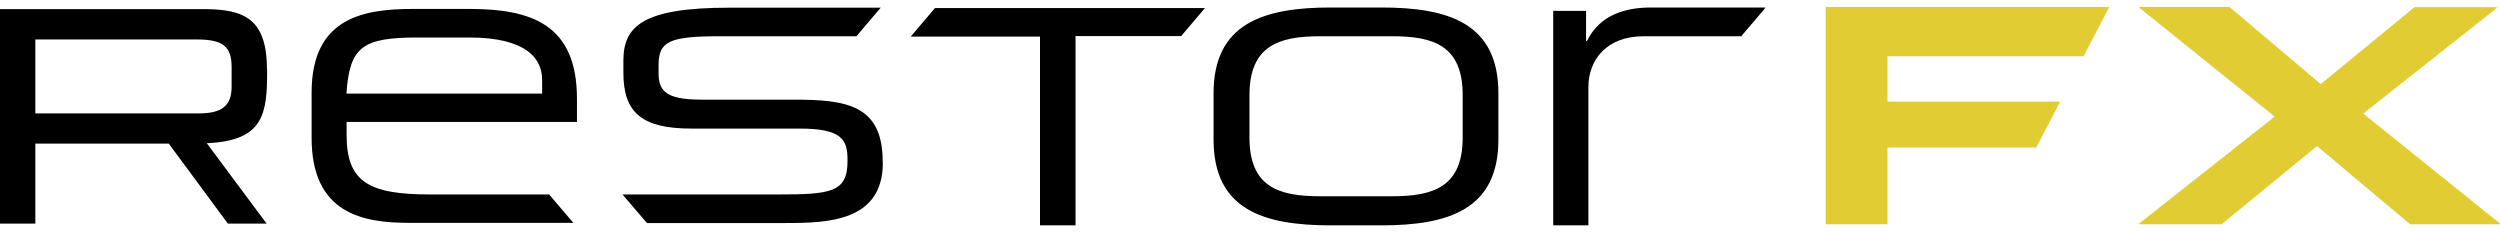
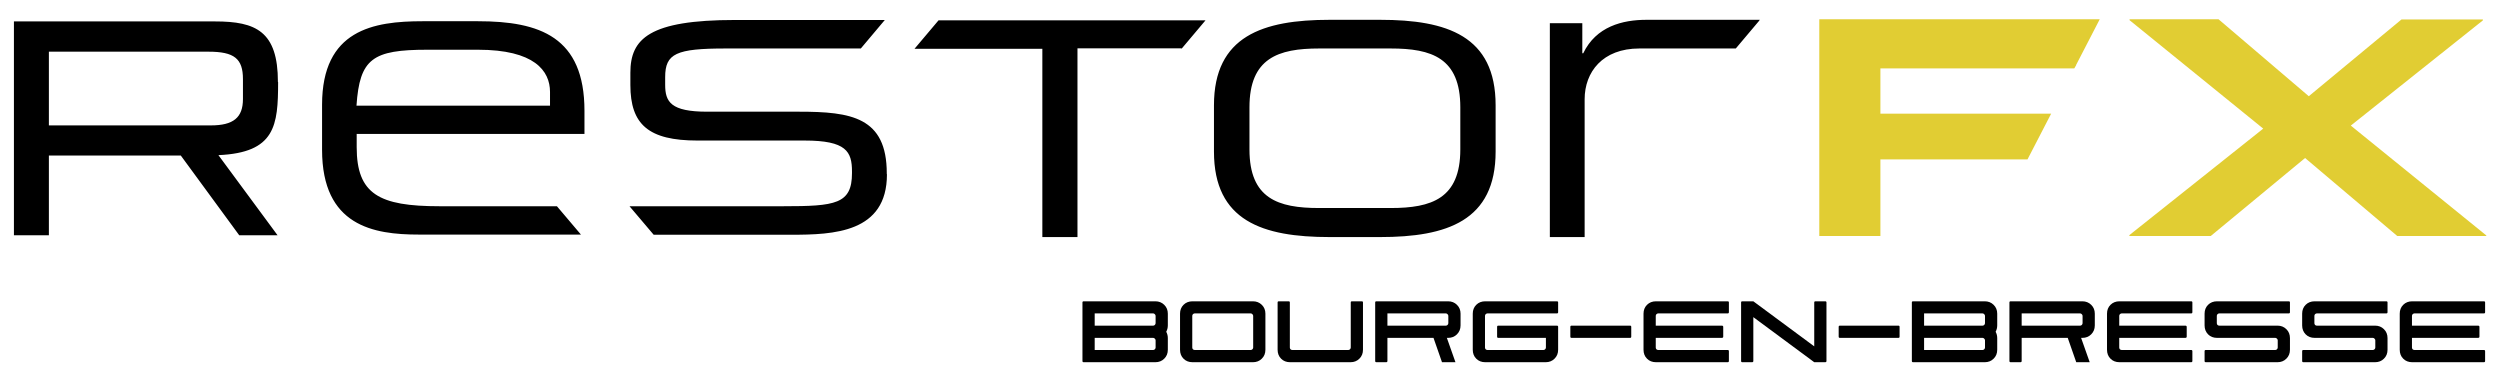
- <svg xmlns="http://www.w3.org/2000/svg" id="a" x="0px" y="0px" width="140px" height="13px" viewBox="0 0 140 13">
-   <path id="b" d="M116.78,2.96l1.34-2.57h-15.88V12.56h3.46v-4.3h8.33l1.34-2.57h-9.67V3.15h10.98l.11-.19Zm23.21,9.55l-7.65-6.15,7.48-5.91v-.05h-4.61l-5.25,4.31L124.85,.39h-5.04v.05l7.57,6.09-7.58,5.98v.05h4.61l5.34-4.38,5.22,4.38h5.04v-.05Z" style="fill:#e1cd33;" />
-   <path id="c" d="M12.97,4.87c0,1.04-.54,1.48-1.82,1.48H1.98V2.21H11.02c1.46,0,1.95,.39,1.95,1.54v1.12Zm1.98-.96c0-2.85-1.25-3.4-3.56-3.4H0V12.52H1.98v-4.48h7.47l3.31,4.48h2.17l-3.35-4.5c3.22-.14,3.38-1.66,3.38-4.1m4.44,1.32c.18-2.64,.91-3.14,4.01-3.14h2.87c3.19,0,4.08,1.18,4.08,2.37v.77h-10.95Zm0,1.59h12.91v-1.3c0-4.15-2.53-5.03-6.03-5.03h-3.14c-2.78,0-5.69,.48-5.69,4.69v2.53c0,4.28,2.92,4.76,5.47,4.76h9.19l-1.36-1.59h-6.65c-3.42,0-4.69-.68-4.69-3.32v-.73Zm30.03,2.25v-.04c0-3.16-2.02-3.46-4.97-3.46h-5.2c-2.06,0-2.38-.55-2.38-1.51v-.43c0-1.33,.62-1.61,3.44-1.61h7.64l1.36-1.6h-8.48c-4.86,0-5.93,1.05-5.93,2.96v.69c0,2.22,1.03,3.12,3.8,3.12h6.07c2.36,0,2.68,.62,2.68,1.74v.09c0,1.74-.94,1.86-3.89,1.86h-8.71l1.37,1.6h7.78c2.41,0,5.43-.11,5.43-3.39m16.68-7.05l1.36-1.6h-15.12l-1.36,1.6h7.24V12.62h1.99V2.02h5.89Zm15.79,5.65c0,2.76-1.63,3.29-3.94,3.29h-4.06c-2.32,0-3.94-.53-3.94-3.29v-2.37c0-2.76,1.63-3.3,3.94-3.3h4.06c2.32,0,3.94,.53,3.94,3.3v2.37Zm2,.12v-2.6c0-3.9-2.76-4.8-6.54-4.8h-2.86c-3.78,0-6.55,.91-6.55,4.8v2.6c0,3.9,2.76,4.8,6.55,4.8h2.86c3.78,0,6.54-.91,6.54-4.8M98.87,.42h-6.42c-1.35,0-2.85,.37-3.58,1.88h-.05V.61h-1.84V12.62h1.97V4.88c0-1.52,1.01-2.85,3.1-2.85h5.46l1.31-1.54,.05-.07Z" />
+ <svg xmlns="http://www.w3.org/2000/svg" width="460" zoomAndPan="magnify" viewBox="0 0 345 52.5" height="70" preserveAspectRatio="xMidYMid meet" version="1.0">
+   <defs>
+     <g />
+     <clipPath id="879521ea0d">
+       <path d="M 251 2 L 343.371 2 L 343.371 33 L 251 33 Z M 251 2 " clip-rule="nonzero" />
+     </clipPath>
+     <clipPath id="1deda177f1">
+       <path d="M 1.629 2 L 243 2 L 243 33 L 1.629 33 Z M 1.629 2 " clip-rule="nonzero" />
+     </clipPath>
+   </defs>
+   <g clip-path="url(#879521ea0d)">
+     <path fill="#e1cd33" d="M 286.496 8.977 L 289.762 2.66 L 251.062 2.66 L 251.062 32.566 L 259.496 32.566 L 259.496 22 L 279.793 22 L 283.059 15.684 L 259.496 15.684 L 259.496 9.441 L 286.25 9.441 L 286.52 8.977 Z M 343.055 32.445 L 324.41 17.332 L 342.641 2.809 L 342.641 2.684 L 331.406 2.684 L 318.613 13.277 L 306.16 2.66 L 293.879 2.66 L 293.879 2.785 L 312.324 17.75 L 293.855 32.445 L 293.855 32.566 L 305.086 32.566 L 318.102 21.805 L 330.82 32.566 L 343.102 32.566 L 343.102 32.445 Z M 343.055 32.445 " fill-opacity="1" fill-rule="nonzero" />
+   </g>
+   <g clip-path="url(#1deda177f1)">
+     <path fill="#000000" d="M 33.527 13.668 C 33.527 16.227 32.211 17.305 29.094 17.305 L 6.746 17.305 L 6.746 7.133 L 28.777 7.133 C 32.332 7.133 33.527 8.09 33.527 10.918 Z M 38.352 11.309 C 38.352 4.309 35.305 2.957 29.676 2.957 L 1.922 2.957 L 1.922 32.469 L 6.746 32.469 L 6.746 21.461 L 24.949 21.461 L 33.016 32.469 L 38.305 32.469 L 30.141 21.41 C 37.988 21.066 38.379 17.332 38.379 11.336 M 49.195 14.578 C 49.637 8.09 51.414 6.863 58.969 6.863 L 65.961 6.863 C 73.734 6.863 75.902 9.762 75.902 12.688 L 75.902 14.578 Z M 49.195 18.484 L 80.656 18.484 L 80.656 15.293 C 80.656 5.094 74.492 2.93 65.961 2.93 L 58.309 2.93 C 51.535 2.93 44.445 4.109 44.445 14.457 L 44.445 20.672 C 44.445 31.191 51.559 32.371 57.773 32.371 L 80.168 32.371 L 76.855 28.461 L 60.648 28.461 C 52.316 28.461 49.223 26.793 49.223 20.305 L 49.223 18.512 Z M 122.375 24.016 L 122.375 23.918 C 122.375 16.152 117.453 15.414 110.262 15.414 L 97.594 15.414 C 92.57 15.414 91.793 14.062 91.793 11.703 L 91.793 10.648 C 91.793 7.379 93.305 6.691 100.176 6.691 L 118.793 6.691 L 122.105 2.758 L 101.441 2.758 C 89.598 2.758 86.992 5.34 86.992 10.031 L 86.992 11.727 C 86.992 17.184 89.5 19.395 96.25 19.395 L 111.043 19.395 C 116.793 19.395 117.574 20.918 117.574 23.672 L 117.574 23.891 C 117.574 28.168 115.285 28.461 108.094 28.461 L 86.871 28.461 L 90.207 32.395 L 109.168 32.395 C 115.039 32.395 122.398 32.125 122.398 24.062 M 163.047 6.738 L 166.359 2.809 L 129.516 2.809 L 126.199 6.738 L 143.844 6.738 L 143.844 32.715 L 148.691 32.715 L 148.691 6.668 L 163.047 6.668 Z M 201.523 20.625 C 201.523 27.406 197.551 28.707 191.922 28.707 L 182.027 28.707 C 176.375 28.707 172.426 27.406 172.426 20.625 L 172.426 14.801 C 172.426 8.016 176.398 6.691 182.027 6.691 L 191.922 6.691 C 197.574 6.691 201.523 7.992 201.523 14.801 Z M 206.395 20.918 L 206.395 14.531 C 206.395 4.945 199.672 2.734 190.461 2.734 L 183.488 2.734 C 174.277 2.734 167.527 4.969 167.527 14.531 L 167.527 20.918 C 167.527 30.504 174.254 32.715 183.488 32.715 L 190.461 32.715 C 199.672 32.715 206.395 30.477 206.395 20.918 M 242.852 2.734 L 227.207 2.734 C 223.918 2.734 220.262 3.645 218.484 7.355 L 218.359 7.355 L 218.359 3.199 L 213.879 3.199 L 213.879 32.715 L 218.68 32.715 L 218.68 13.695 C 218.68 9.957 221.141 6.691 226.23 6.691 L 239.539 6.691 L 242.73 2.906 Z M 242.852 2.734 " fill-opacity="1" fill-rule="nonzero" />
+   </g>
+   <g fill="#000000" fill-opacity="1">
+     <g transform="translate(149.3793, 49.98526)">
+       <g>
+         <path d="M 0.172 0 C 0.055 0 0 -0.055 0 -0.172 L 0 -8.25 C 0 -8.352 0.055 -8.406 0.172 -8.406 L 10.062 -8.406 C 10.551 -8.406 10.957 -8.242 11.281 -7.922 C 11.613 -7.598 11.781 -7.191 11.781 -6.703 L 11.781 -5.078 C 11.781 -4.766 11.707 -4.473 11.562 -4.203 C 11.707 -3.93 11.781 -3.641 11.781 -3.328 L 11.781 -1.719 C 11.781 -1.219 11.613 -0.805 11.281 -0.484 C 10.957 -0.16 10.551 0 10.062 0 Z M 1.688 -1.688 L 9.766 -1.688 C 9.848 -1.688 9.922 -1.719 9.984 -1.781 C 10.055 -1.852 10.094 -1.93 10.094 -2.016 L 10.094 -3.031 C 10.094 -3.113 10.055 -3.188 9.984 -3.25 C 9.922 -3.32 9.848 -3.359 9.766 -3.359 L 1.688 -3.359 Z M 1.688 -5.047 L 9.766 -5.047 C 9.848 -5.047 9.922 -5.078 9.984 -5.141 C 10.055 -5.211 10.094 -5.297 10.094 -5.391 L 10.094 -6.391 C 10.094 -6.484 10.055 -6.562 9.984 -6.625 C 9.922 -6.695 9.848 -6.734 9.766 -6.734 L 1.688 -6.734 Z M 1.688 -5.047 " />
+       </g>
+     </g>
+   </g>
+   <g fill="#000000" fill-opacity="1">
+     <g transform="translate(162.8448, 49.98526)">
+       <g>
+         <path d="M 1.719 0 C 1.219 0 0.805 -0.16 0.484 -0.484 C 0.16 -0.805 0 -1.219 0 -1.719 L 0 -6.703 C 0 -7.191 0.16 -7.598 0.484 -7.922 C 0.805 -8.242 1.219 -8.406 1.719 -8.406 L 10.062 -8.406 C 10.551 -8.406 10.957 -8.242 11.281 -7.922 C 11.613 -7.598 11.781 -7.191 11.781 -6.703 L 11.781 -1.719 C 11.781 -1.219 11.613 -0.805 11.281 -0.484 C 10.957 -0.16 10.551 0 10.062 0 Z M 2.016 -1.688 L 9.766 -1.688 C 9.848 -1.688 9.922 -1.719 9.984 -1.781 C 10.055 -1.852 10.094 -1.93 10.094 -2.016 L 10.094 -6.391 C 10.094 -6.484 10.055 -6.562 9.984 -6.625 C 9.922 -6.695 9.848 -6.734 9.766 -6.734 L 2.016 -6.734 C 1.93 -6.734 1.852 -6.695 1.781 -6.625 C 1.719 -6.562 1.688 -6.484 1.688 -6.391 L 1.688 -2.016 C 1.688 -1.93 1.719 -1.852 1.781 -1.781 C 1.852 -1.719 1.93 -1.688 2.016 -1.688 Z M 2.016 -1.688 " />
+       </g>
+     </g>
+   </g>
+   <g fill="#000000" fill-opacity="1">
+     <g transform="translate(176.3103, 49.98526)">
+       <g>
+         <path d="M 1.719 0 C 1.219 0 0.805 -0.16 0.484 -0.484 C 0.16 -0.805 0 -1.219 0 -1.719 L 0 -8.25 C 0 -8.352 0.055 -8.406 0.172 -8.406 L 1.516 -8.406 C 1.629 -8.406 1.688 -8.352 1.688 -8.25 L 1.688 -2.016 C 1.688 -1.93 1.719 -1.852 1.781 -1.781 C 1.852 -1.719 1.93 -1.688 2.016 -1.688 L 9.766 -1.688 C 9.848 -1.688 9.922 -1.719 9.984 -1.781 C 10.055 -1.852 10.094 -1.93 10.094 -2.016 L 10.094 -8.25 C 10.094 -8.352 10.148 -8.406 10.266 -8.406 L 11.609 -8.406 C 11.723 -8.406 11.781 -8.352 11.781 -8.25 L 11.781 -1.719 C 11.781 -1.219 11.613 -0.805 11.281 -0.484 C 10.957 -0.16 10.551 0 10.062 0 Z M 1.719 0 " />
+       </g>
+     </g>
+   </g>
+   <g fill="#000000" fill-opacity="1">
+     <g transform="translate(189.7758, 49.98526)">
+       <g>
+         <path d="M 0.172 0 C 0.055 0 0 -0.055 0 -0.172 L 0 -8.25 C 0 -8.352 0.055 -8.406 0.172 -8.406 L 10.062 -8.406 C 10.551 -8.406 10.957 -8.242 11.281 -7.922 C 11.613 -7.598 11.781 -7.191 11.781 -6.703 L 11.781 -5.078 C 11.781 -4.586 11.613 -4.176 11.281 -3.844 C 10.957 -3.52 10.551 -3.359 10.062 -3.359 L 9.891 -3.359 L 11.078 0 L 9.219 0 L 8.047 -3.359 L 1.688 -3.359 L 1.688 -0.172 C 1.688 -0.055 1.629 0 1.516 0 Z M 1.688 -5.047 L 9.766 -5.047 C 9.848 -5.047 9.922 -5.078 9.984 -5.141 C 10.055 -5.211 10.094 -5.297 10.094 -5.391 L 10.094 -6.391 C 10.094 -6.484 10.055 -6.562 9.984 -6.625 C 9.922 -6.695 9.848 -6.734 9.766 -6.734 L 1.688 -6.734 Z M 1.688 -5.047 " />
+       </g>
+     </g>
+   </g>
+   <g fill="#000000" fill-opacity="1">
+     <g transform="translate(203.2412, 49.98526)">
+       <g>
+         <path d="M 1.719 0 C 1.219 0 0.805 -0.16 0.484 -0.484 C 0.16 -0.805 0 -1.219 0 -1.719 L 0 -6.703 C 0 -7.191 0.16 -7.598 0.484 -7.922 C 0.805 -8.242 1.219 -8.406 1.719 -8.406 L 11.609 -8.406 C 11.723 -8.406 11.781 -8.352 11.781 -8.25 L 11.781 -6.906 C 11.781 -6.789 11.723 -6.734 11.609 -6.734 L 2.016 -6.734 C 1.93 -6.734 1.852 -6.695 1.781 -6.625 C 1.719 -6.562 1.688 -6.484 1.688 -6.391 L 1.688 -2.016 C 1.688 -1.93 1.719 -1.852 1.781 -1.781 C 1.852 -1.719 1.93 -1.688 2.016 -1.688 L 9.766 -1.688 C 9.848 -1.688 9.922 -1.719 9.984 -1.781 C 10.055 -1.852 10.094 -1.93 10.094 -2.016 L 10.094 -3.359 L 3.531 -3.359 C 3.414 -3.359 3.359 -3.414 3.359 -3.531 L 3.359 -4.875 C 3.359 -4.988 3.414 -5.047 3.531 -5.047 L 11.609 -5.047 C 11.723 -5.047 11.781 -4.988 11.781 -4.875 L 11.781 -1.719 C 11.781 -1.219 11.613 -0.805 11.281 -0.484 C 10.957 -0.16 10.551 0 10.062 0 Z M 1.719 0 " />
+       </g>
+     </g>
+   </g>
+   <g fill="#000000" fill-opacity="1">
+     <g transform="translate(216.7067, 49.98526)">
+       <g>
+         <path d="M 0.172 -3.359 C 0.055 -3.359 0 -3.414 0 -3.531 L 0 -4.875 C 0 -4.988 0.055 -5.047 0.172 -5.047 L 8.25 -5.047 C 8.352 -5.047 8.406 -4.988 8.406 -4.875 L 8.406 -3.531 C 8.406 -3.414 8.352 -3.359 8.25 -3.359 Z M 0.172 -3.359 " />
+       </g>
+     </g>
+   </g>
+   <g fill="#000000" fill-opacity="1">
+     <g transform="translate(226.8058, 49.98526)">
+       <g>
+         <path d="M 1.719 0 C 1.219 0 0.805 -0.16 0.484 -0.484 C 0.16 -0.805 0 -1.219 0 -1.719 L 0 -6.703 C 0 -7.191 0.16 -7.598 0.484 -7.922 C 0.805 -8.242 1.219 -8.406 1.719 -8.406 L 11.609 -8.406 C 11.723 -8.406 11.781 -8.352 11.781 -8.25 L 11.781 -6.906 C 11.781 -6.789 11.723 -6.734 11.609 -6.734 L 2.016 -6.734 C 1.93 -6.734 1.852 -6.695 1.781 -6.625 C 1.719 -6.562 1.688 -6.484 1.688 -6.391 L 1.688 -5.047 L 10.797 -5.047 C 10.93 -5.047 11 -4.988 11 -4.875 L 11 -3.531 C 11 -3.414 10.93 -3.359 10.797 -3.359 L 1.688 -3.359 L 1.688 -2.016 C 1.688 -1.93 1.719 -1.852 1.781 -1.781 C 1.852 -1.719 1.93 -1.688 2.016 -1.688 L 11.609 -1.688 C 11.723 -1.688 11.781 -1.629 11.781 -1.516 L 11.781 -0.172 C 11.781 -0.055 11.723 0 11.609 0 Z M 1.719 0 " />
+       </g>
+     </g>
+   </g>
+   <g fill="#000000" fill-opacity="1">
+     <g transform="translate(240.2713, 49.98526)">
+       <g>
+         <path d="M 11.609 0 L 10.094 0 L 1.688 -6.219 L 1.688 -0.172 C 1.688 -0.055 1.629 0 1.516 0 L 0.172 0 C 0.055 0 0 -0.055 0 -0.172 L 0 -8.25 C 0 -8.352 0.055 -8.406 0.172 -8.406 L 1.688 -8.406 L 10.094 -2.188 L 10.094 -8.25 C 10.094 -8.352 10.148 -8.406 10.266 -8.406 L 11.609 -8.406 C 11.723 -8.406 11.781 -8.352 11.781 -8.25 L 11.781 -0.172 C 11.781 -0.055 11.723 0 11.609 0 Z M 11.609 0 " />
+       </g>
+     </g>
+   </g>
+   <g fill="#000000" fill-opacity="1">
+     <g transform="translate(253.7368, 49.98526)">
+       <g>
+         <path d="M 0.172 -3.359 C 0.055 -3.359 0 -3.414 0 -3.531 L 0 -4.875 C 0 -4.988 0.055 -5.047 0.172 -5.047 L 8.25 -5.047 C 8.352 -5.047 8.406 -4.988 8.406 -4.875 L 8.406 -3.531 C 8.406 -3.414 8.352 -3.359 8.25 -3.359 Z M 0.172 -3.359 " />
+       </g>
+     </g>
+   </g>
+   <g fill="#000000" fill-opacity="1">
+     <g transform="translate(263.8359, 49.98526)">
+       <g>
+         <path d="M 0.172 0 C 0.055 0 0 -0.055 0 -0.172 L 0 -8.25 C 0 -8.352 0.055 -8.406 0.172 -8.406 L 10.062 -8.406 C 10.551 -8.406 10.957 -8.242 11.281 -7.922 C 11.613 -7.598 11.781 -7.191 11.781 -6.703 L 11.781 -5.078 C 11.781 -4.766 11.707 -4.473 11.562 -4.203 C 11.707 -3.93 11.781 -3.641 11.781 -3.328 L 11.781 -1.719 C 11.781 -1.219 11.613 -0.805 11.281 -0.484 C 10.957 -0.16 10.551 0 10.062 0 Z M 1.688 -1.688 L 9.766 -1.688 C 9.848 -1.688 9.922 -1.719 9.984 -1.781 C 10.055 -1.852 10.094 -1.93 10.094 -2.016 L 10.094 -3.031 C 10.094 -3.113 10.055 -3.188 9.984 -3.25 C 9.922 -3.32 9.848 -3.359 9.766 -3.359 L 1.688 -3.359 Z M 1.688 -5.047 L 9.766 -5.047 C 9.848 -5.047 9.922 -5.078 9.984 -5.141 C 10.055 -5.211 10.094 -5.297 10.094 -5.391 L 10.094 -6.391 C 10.094 -6.484 10.055 -6.562 9.984 -6.625 C 9.922 -6.695 9.848 -6.734 9.766 -6.734 L 1.688 -6.734 Z M 1.688 -5.047 " />
+       </g>
+     </g>
+   </g>
+   <g fill="#000000" fill-opacity="1">
+     <g transform="translate(277.3014, 49.98526)">
+       <g>
+         <path d="M 0.172 0 C 0.055 0 0 -0.055 0 -0.172 L 0 -8.25 C 0 -8.352 0.055 -8.406 0.172 -8.406 L 10.062 -8.406 C 10.551 -8.406 10.957 -8.242 11.281 -7.922 C 11.613 -7.598 11.781 -7.191 11.781 -6.703 L 11.781 -5.078 C 11.781 -4.586 11.613 -4.176 11.281 -3.844 C 10.957 -3.52 10.551 -3.359 10.062 -3.359 L 9.891 -3.359 L 11.078 0 L 9.219 0 L 8.047 -3.359 L 1.688 -3.359 L 1.688 -0.172 C 1.688 -0.055 1.629 0 1.516 0 Z M 1.688 -5.047 L 9.766 -5.047 C 9.848 -5.047 9.922 -5.078 9.984 -5.141 C 10.055 -5.211 10.094 -5.297 10.094 -5.391 L 10.094 -6.391 C 10.094 -6.484 10.055 -6.562 9.984 -6.625 C 9.922 -6.695 9.848 -6.734 9.766 -6.734 L 1.688 -6.734 Z M 1.688 -5.047 " />
+       </g>
+     </g>
+   </g>
+   <g fill="#000000" fill-opacity="1">
+     <g transform="translate(290.7669, 49.98526)">
+       <g>
+         <path d="M 1.719 0 C 1.219 0 0.805 -0.16 0.484 -0.484 C 0.16 -0.805 0 -1.219 0 -1.719 L 0 -6.703 C 0 -7.191 0.16 -7.598 0.484 -7.922 C 0.805 -8.242 1.219 -8.406 1.719 -8.406 L 11.609 -8.406 C 11.723 -8.406 11.781 -8.352 11.781 -8.25 L 11.781 -6.906 C 11.781 -6.789 11.723 -6.734 11.609 -6.734 L 2.016 -6.734 C 1.93 -6.734 1.852 -6.695 1.781 -6.625 C 1.719 -6.562 1.688 -6.484 1.688 -6.391 L 1.688 -5.047 L 10.797 -5.047 C 10.93 -5.047 11 -4.988 11 -4.875 L 11 -3.531 C 11 -3.414 10.93 -3.359 10.797 -3.359 L 1.688 -3.359 L 1.688 -2.016 C 1.688 -1.93 1.719 -1.852 1.781 -1.781 C 1.852 -1.719 1.93 -1.688 2.016 -1.688 L 11.609 -1.688 C 11.723 -1.688 11.781 -1.629 11.781 -1.516 L 11.781 -0.172 C 11.781 -0.055 11.723 0 11.609 0 Z M 1.719 0 " />
+       </g>
+     </g>
+   </g>
+   <g fill="#000000" fill-opacity="1">
+     <g transform="translate(304.2323, 49.98526)">
+       <g>
+         <path d="M 0.172 0 C 0.055 0 0 -0.055 0 -0.172 L 0 -1.516 C 0 -1.629 0.055 -1.688 0.172 -1.688 L 9.766 -1.688 C 9.848 -1.688 9.922 -1.719 9.984 -1.781 C 10.055 -1.852 10.094 -1.93 10.094 -2.016 L 10.094 -3.031 C 10.094 -3.113 10.055 -3.188 9.984 -3.25 C 9.922 -3.32 9.848 -3.359 9.766 -3.359 L 1.719 -3.359 C 1.219 -3.359 0.805 -3.52 0.484 -3.844 C 0.16 -4.176 0 -4.586 0 -5.078 L 0 -6.703 C 0 -7.191 0.16 -7.598 0.484 -7.922 C 0.805 -8.242 1.219 -8.406 1.719 -8.406 L 11.609 -8.406 C 11.723 -8.406 11.781 -8.352 11.781 -8.25 L 11.781 -6.906 C 11.781 -6.789 11.723 -6.734 11.609 -6.734 L 2.016 -6.734 C 1.93 -6.734 1.852 -6.695 1.781 -6.625 C 1.719 -6.562 1.688 -6.484 1.688 -6.391 L 1.688 -5.391 C 1.688 -5.297 1.719 -5.211 1.781 -5.141 C 1.852 -5.078 1.93 -5.047 2.016 -5.047 L 10.062 -5.047 C 10.551 -5.047 10.957 -4.883 11.281 -4.562 C 11.613 -4.238 11.781 -3.828 11.781 -3.328 L 11.781 -1.719 C 11.781 -1.219 11.613 -0.805 11.281 -0.484 C 10.957 -0.16 10.551 0 10.062 0 Z M 0.172 0 " />
+       </g>
+     </g>
+   </g>
+   <g fill="#000000" fill-opacity="1">
+     <g transform="translate(317.6978, 49.98526)">
+       <g>
+         <path d="M 0.172 0 C 0.055 0 0 -0.055 0 -0.172 L 0 -1.516 C 0 -1.629 0.055 -1.688 0.172 -1.688 L 9.766 -1.688 C 9.848 -1.688 9.922 -1.719 9.984 -1.781 C 10.055 -1.852 10.094 -1.93 10.094 -2.016 L 10.094 -3.031 C 10.094 -3.113 10.055 -3.188 9.984 -3.25 C 9.922 -3.32 9.848 -3.359 9.766 -3.359 L 1.719 -3.359 C 1.219 -3.359 0.805 -3.52 0.484 -3.844 C 0.16 -4.176 0 -4.586 0 -5.078 L 0 -6.703 C 0 -7.191 0.16 -7.598 0.484 -7.922 C 0.805 -8.242 1.219 -8.406 1.719 -8.406 L 11.609 -8.406 C 11.723 -8.406 11.781 -8.352 11.781 -8.25 L 11.781 -6.906 C 11.781 -6.789 11.723 -6.734 11.609 -6.734 L 2.016 -6.734 C 1.93 -6.734 1.852 -6.695 1.781 -6.625 C 1.719 -6.562 1.688 -6.484 1.688 -6.391 L 1.688 -5.391 C 1.688 -5.297 1.719 -5.211 1.781 -5.141 C 1.852 -5.078 1.93 -5.047 2.016 -5.047 L 10.062 -5.047 C 10.551 -5.047 10.957 -4.883 11.281 -4.562 C 11.613 -4.238 11.781 -3.828 11.781 -3.328 L 11.781 -1.719 C 11.781 -1.219 11.613 -0.805 11.281 -0.484 C 10.957 -0.16 10.551 0 10.062 0 Z M 0.172 0 " />
+       </g>
+     </g>
+   </g>
+   <g fill="#000000" fill-opacity="1">
+     <g transform="translate(331.1633, 49.98526)">
+       <g>
+         <path d="M 1.719 0 C 1.219 0 0.805 -0.16 0.484 -0.484 C 0.16 -0.805 0 -1.219 0 -1.719 L 0 -6.703 C 0 -7.191 0.16 -7.598 0.484 -7.922 C 0.805 -8.242 1.219 -8.406 1.719 -8.406 L 11.609 -8.406 C 11.723 -8.406 11.781 -8.352 11.781 -8.25 L 11.781 -6.906 C 11.781 -6.789 11.723 -6.734 11.609 -6.734 L 2.016 -6.734 C 1.93 -6.734 1.852 -6.695 1.781 -6.625 C 1.719 -6.562 1.688 -6.484 1.688 -6.391 L 1.688 -5.047 L 10.797 -5.047 C 10.93 -5.047 11 -4.988 11 -4.875 L 11 -3.531 C 11 -3.414 10.93 -3.359 10.797 -3.359 L 1.688 -3.359 L 1.688 -2.016 C 1.688 -1.93 1.719 -1.852 1.781 -1.781 C 1.852 -1.719 1.93 -1.688 2.016 -1.688 L 11.609 -1.688 C 11.723 -1.688 11.781 -1.629 11.781 -1.516 L 11.781 -0.172 C 11.781 -0.055 11.723 0 11.609 0 Z M 1.719 0 " />
+       </g>
+     </g>
+   </g>
</svg>
